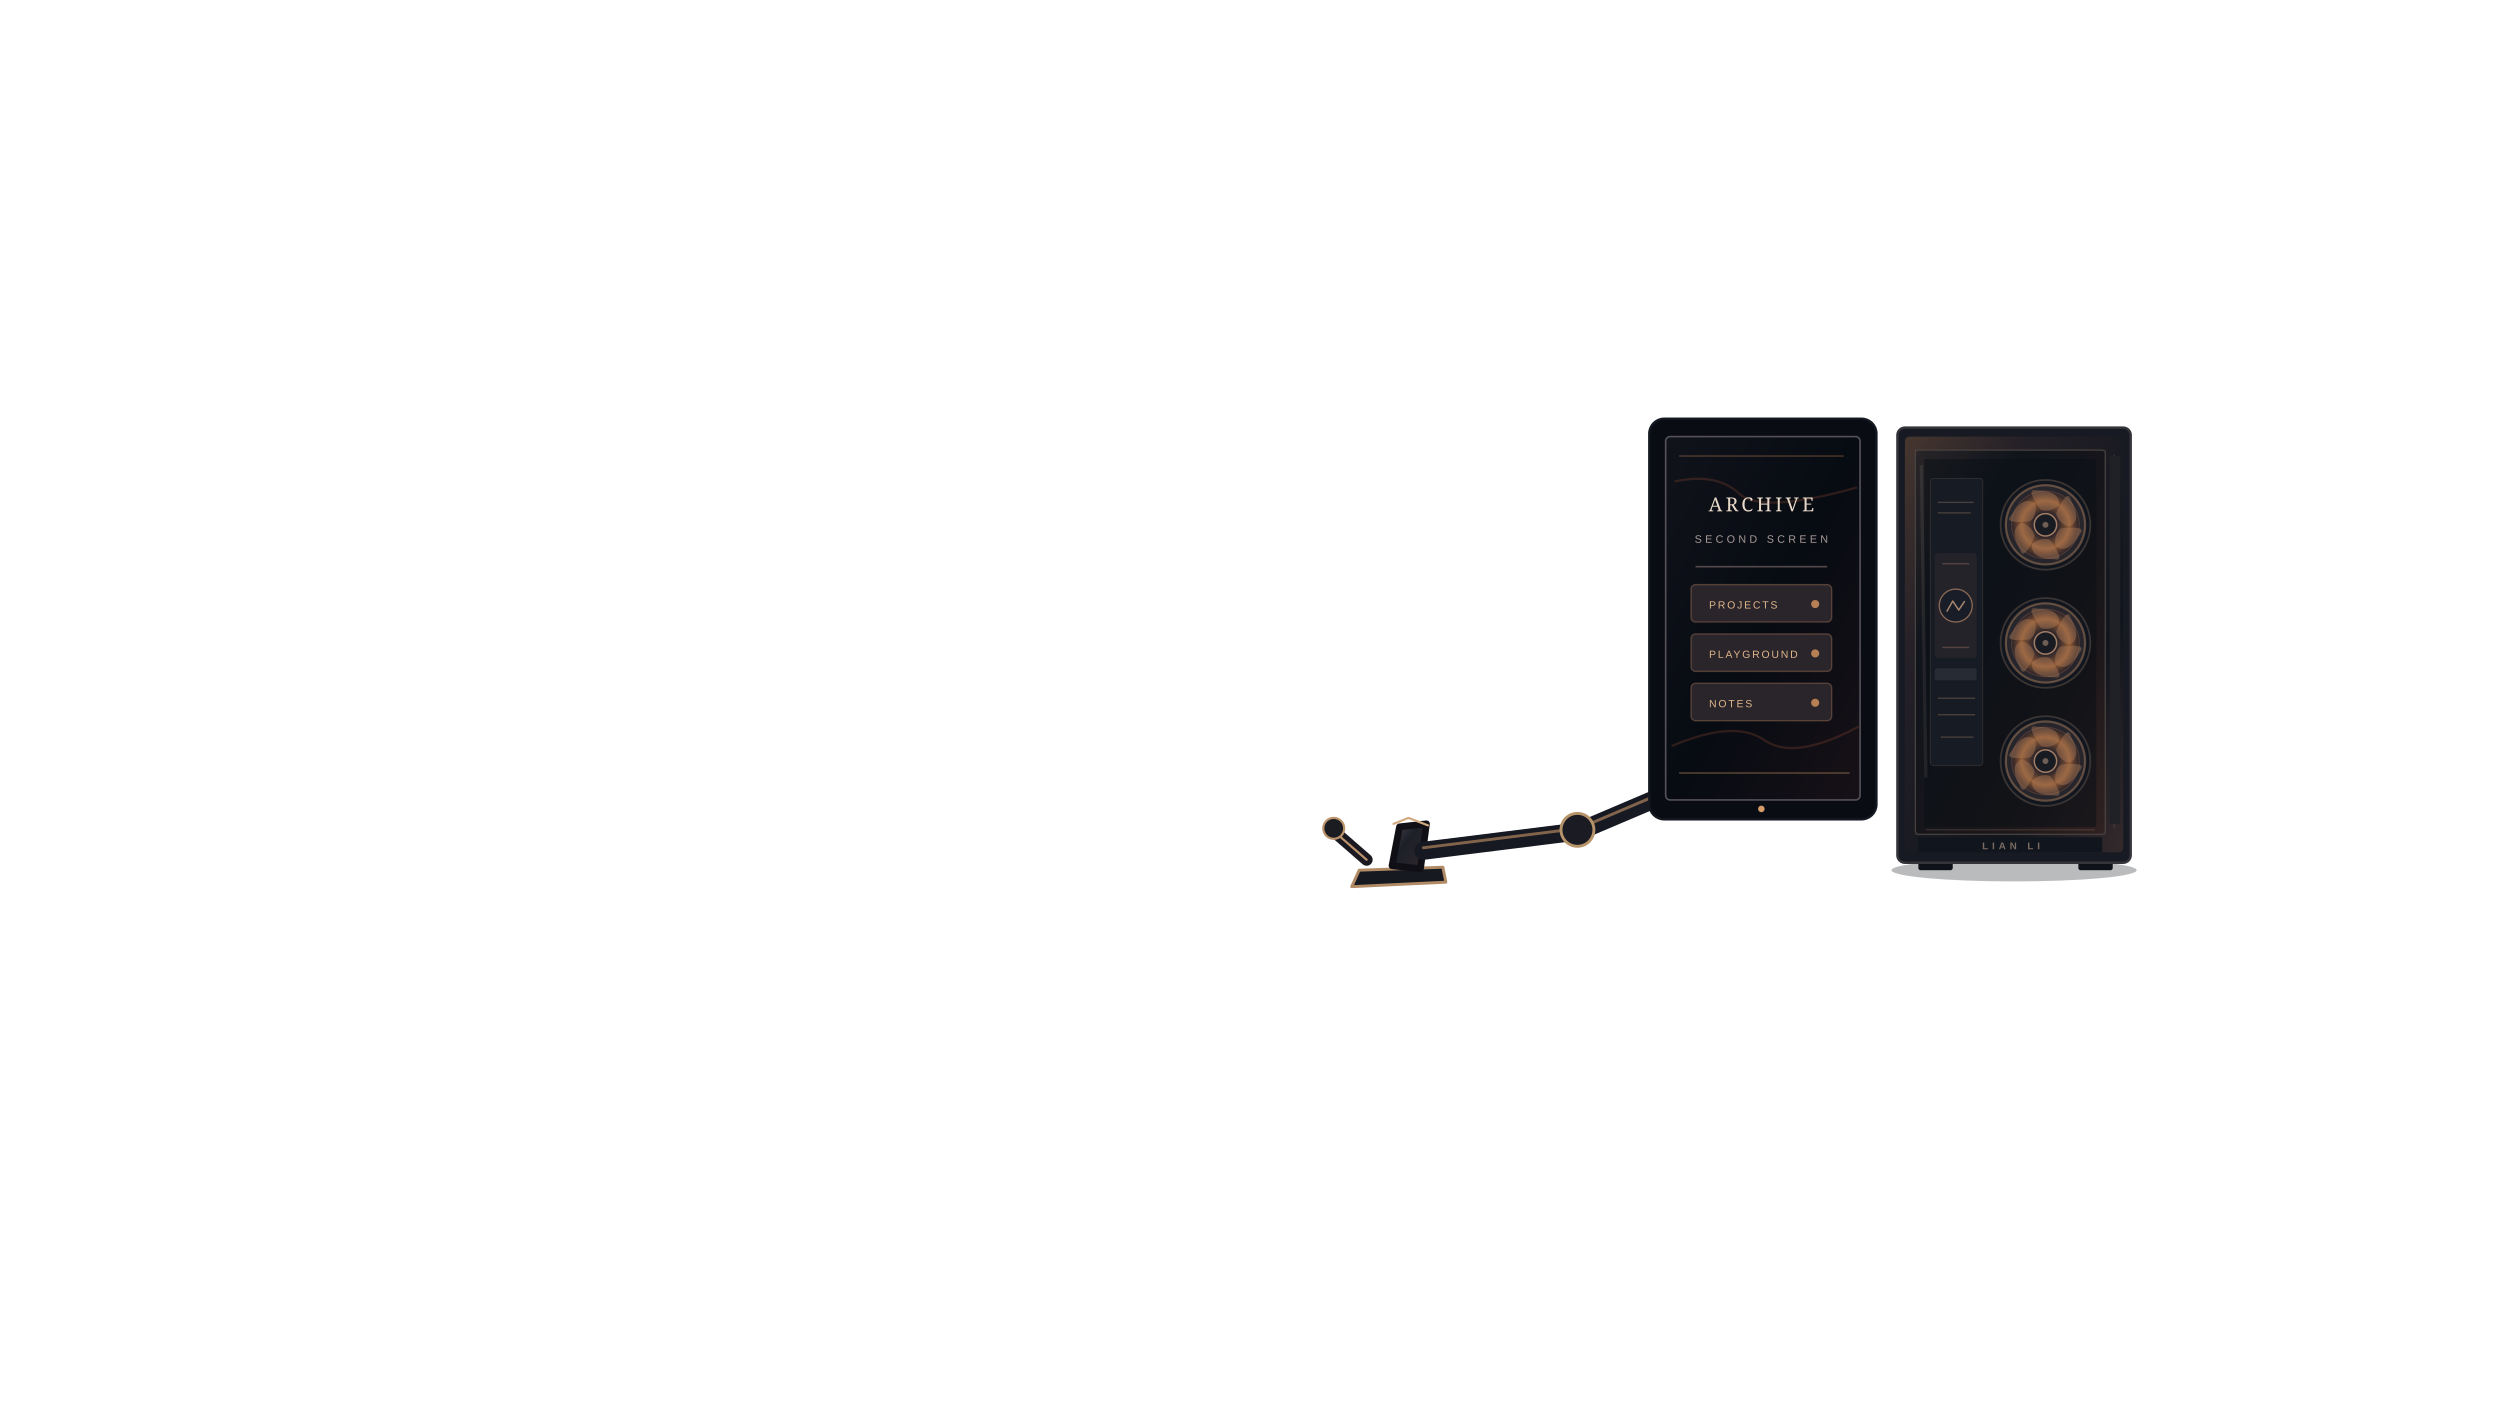
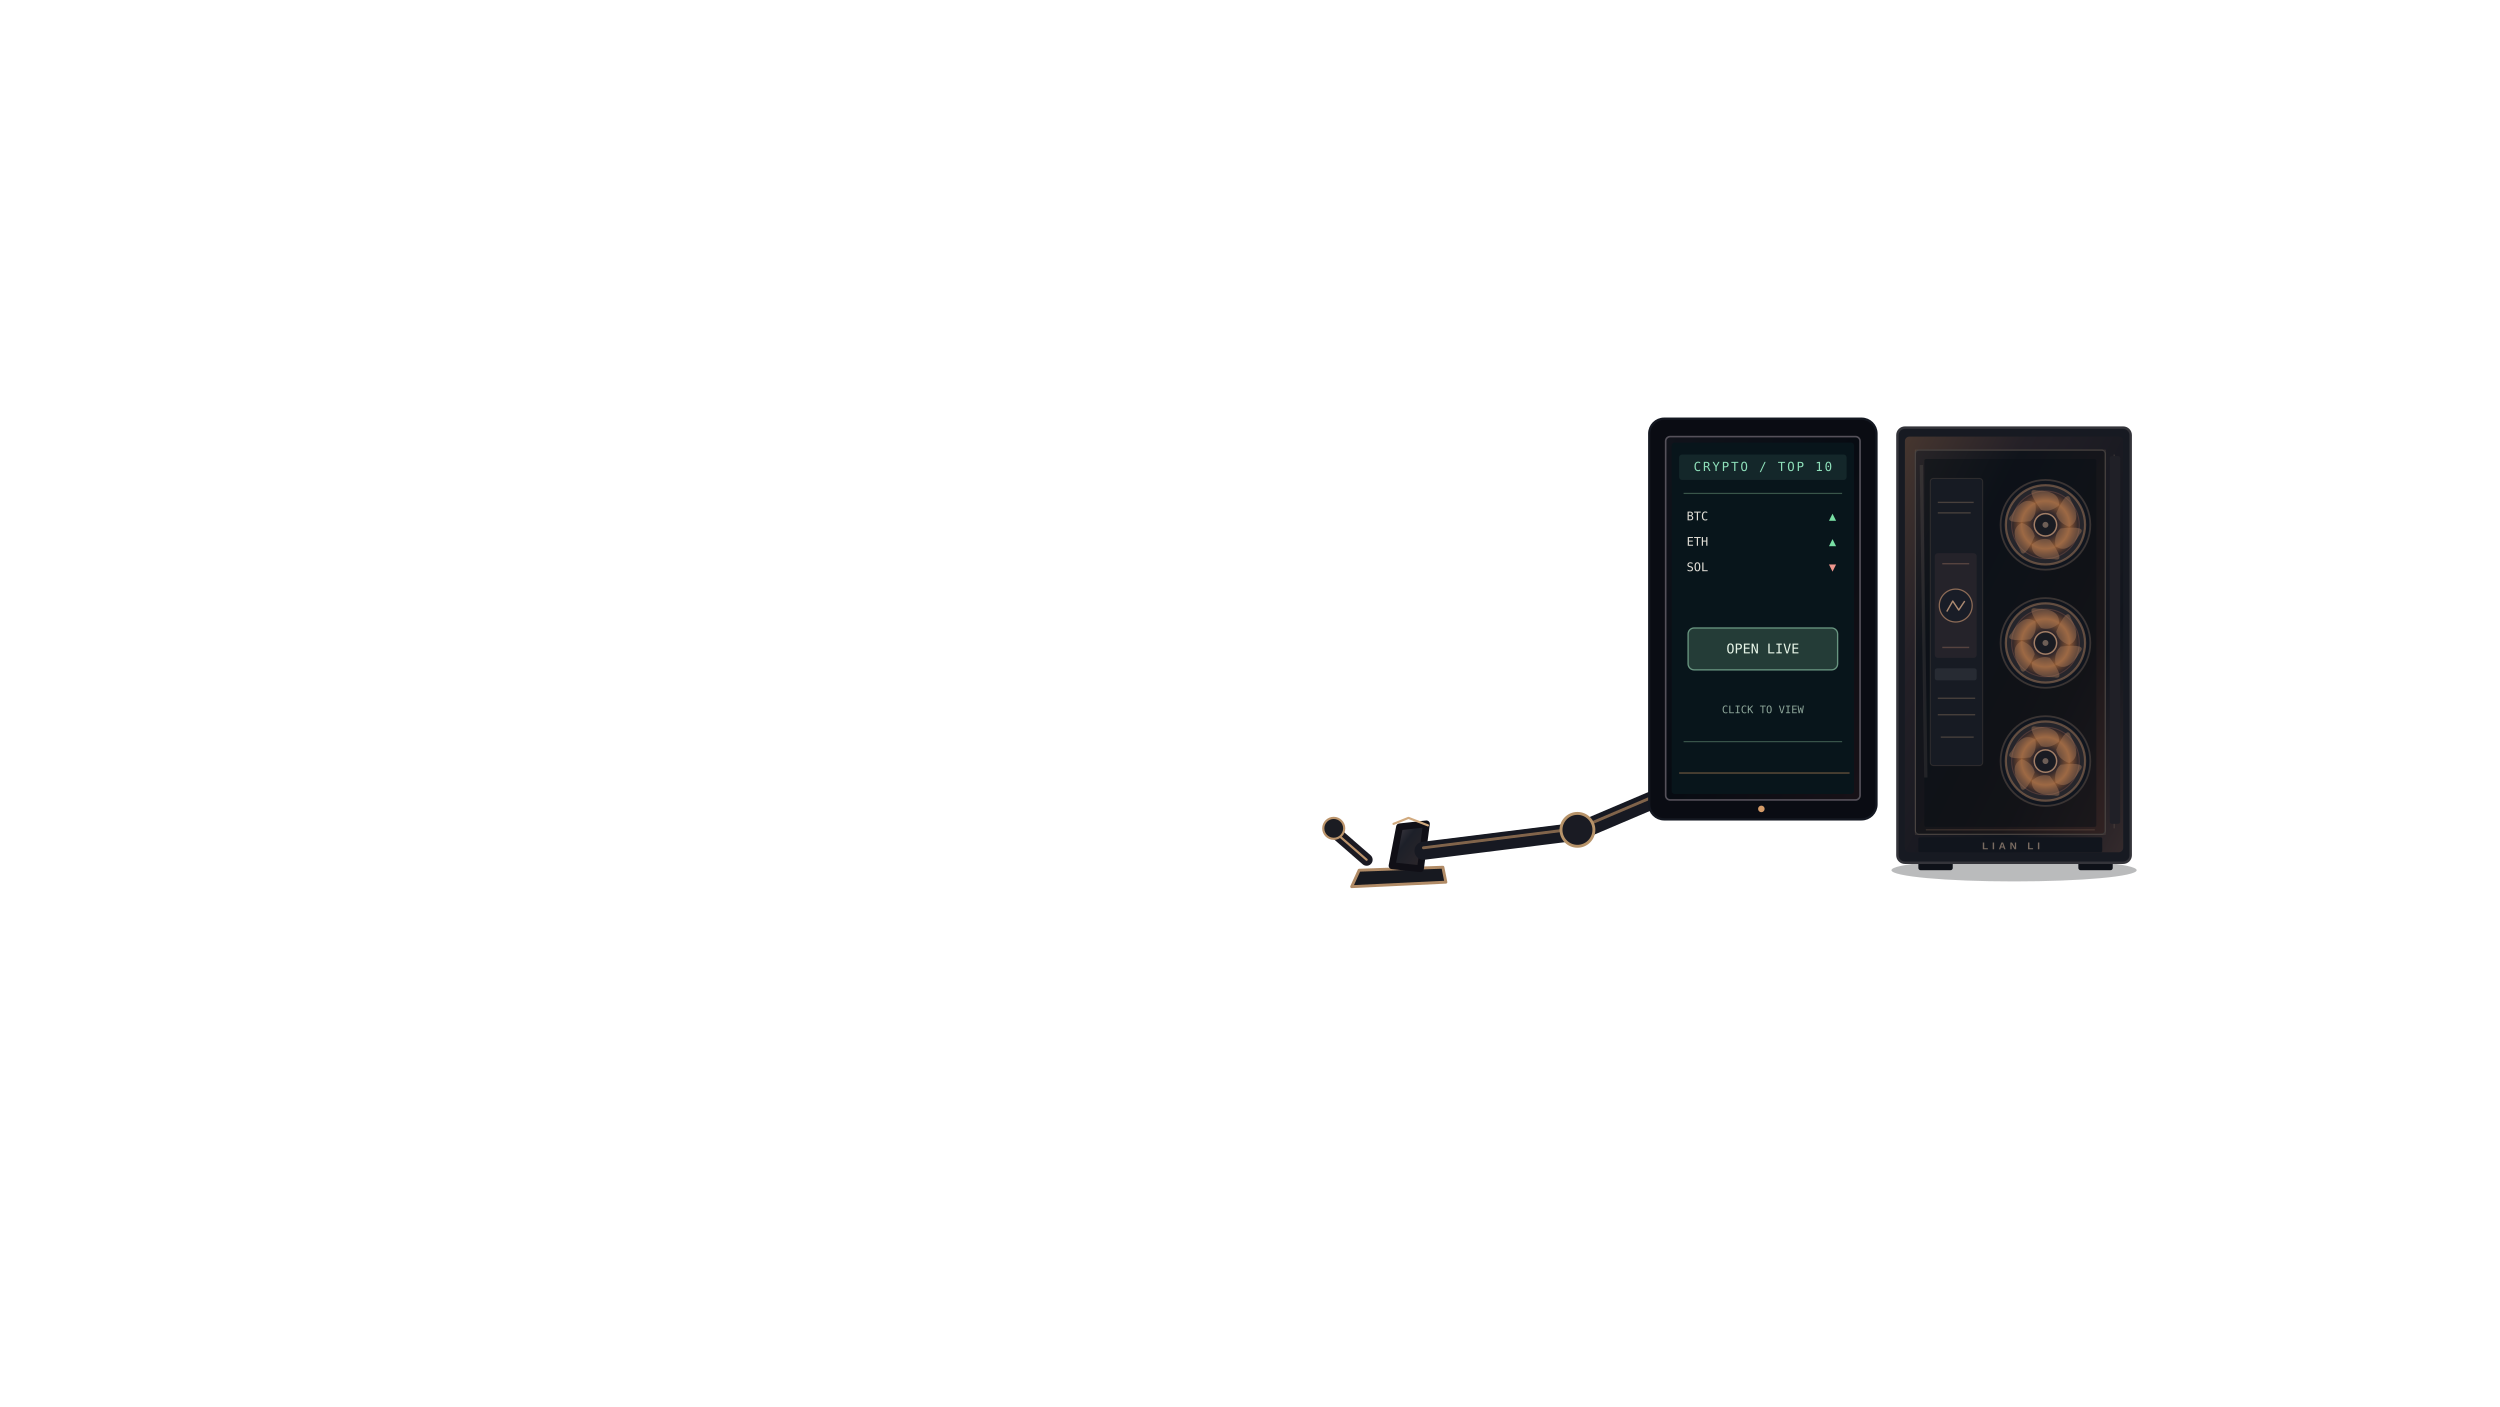
<svg xmlns="http://www.w3.org/2000/svg" width="1672" height="941" viewBox="0 0 1672 941" preserveAspectRatio="none" aria-hidden="true">
  <defs>
    <linearGradient id="metal" x1="0" y1="0" x2="1" y2="1">
      <stop stop-color="#49434a" />
      <stop offset=".4" stop-color="#1d2029" />
      <stop offset=".8" stop-color="#29252a" />
      <stop offset="1" stop-color="#0e1118" />
    </linearGradient>
    <linearGradient id="tower" x1="0" y1="0" x2="1" y2="1">
      <stop stop-color="#46362f" />
      <stop offset=".28" stop-color="#242027" />
      <stop offset=".72" stop-color="#11151d" />
      <stop offset="1" stop-color="#342a2c" />
    </linearGradient>
    <linearGradient id="glass" x1="0" y1="0" x2="1" y2="1">
      <stop stop-color="#292528" />
      <stop offset=".28" stop-color="#10141b" />
      <stop offset=".72" stop-color="#1b171a" />
      <stop offset="1" stop-color="#312222" />
    </linearGradient>
    <radialGradient id="fan">
      <stop stop-color="#ebbd8d" />
      <stop offset=".15" stop-color="#a96634" />
      <stop offset=".36" stop-color="#302429" />
      <stop offset=".71" stop-color="#cb793c" />
      <stop offset=".86" stop-color="#71452e" />
      <stop offset="1" stop-color="#2a2227" />
    </radialGradient>
    <linearGradient id="screen" x1="0" y1="0" x2="1" y2="1">
      <stop stop-color="#11131b" />
      <stop offset=".5" stop-color="#070b12" />
      <stop offset="1" stop-color="#171117" />
    </linearGradient>
    <linearGradient id="rim">
      <stop stop-color="#d0a178" />
      <stop offset=".48" stop-color="#5a4641" />
      <stop offset="1" stop-color="#ad7b51" />
    </linearGradient>
  </defs>
  <g stroke-linecap="round" stroke-linejoin="round">
    <path d="M909 582 L965 580 L967 590 L904 593 Z" fill="#171920" stroke="#b18b66" stroke-width="1.95" />
    <path d="M931 579 L936 553 L954 551 L950 581 Z" fill="url(#metal)" stroke="#100f16" stroke-width="4.55" />
    <path d="M932 551 L942 547 L955 552" fill="none" stroke="#d1aa7f" stroke-width="1.46" />
    <path d="M952 569 L1056 556 L1143 519" fill="none" stroke="#171922" stroke-width="12.06" />
    <path d="M952 567 L1056 554 L1143 517" fill="none" stroke="#a47d58" stroke-width="1.95" opacity=".75" />
    <circle cx="1055" cy="555" r="11" fill="#1a1b23" stroke="#b79369" stroke-width="1.95" />
    <circle cx="1143" cy="519" r="10" fill="#1a1b23" stroke="#b79369" stroke-width="1.95" />
    <path d="M1150 519 L1157 532 L1200 541" fill="none" stroke="#29252b" stroke-width="6.7" />
    <path d="M1153 522 L1200 539" fill="none" stroke="#c19461" stroke-opacity="0.56" stroke-width="1.46" />
    <path d="M914 575 L891 555" fill="none" stroke="#1a1922" stroke-width="8.04" />
    <path d="M914 575 L891 555" fill="none" stroke="#bc946c" stroke-width="1.46" />
    <circle cx="892" cy="554" r="7" fill="#1b1c22" stroke="#bb946b" stroke-width="1.46" />
  </g>
  <g>
    <rect x="1103" y="280" width="152" height="268" rx="10" fill="#0a0c13" stroke="#141821" stroke-width="1.5" />
    <rect x="1114" y="292" width="130" height="243" rx="3" fill="url(#screen)" stroke="#55515a" stroke-width="1.09" />
-     <path d="M1120 322 Q1148 316 1163 330 T1242 326 M1118 499 Q1160 481 1180 495 T1243 486" fill="none" stroke="#aa5639" stroke-opacity="0.24" stroke-width="1.53" />
-     <path d="M1123 305 L1233 305" stroke="#9b6a4c" stroke-opacity="0.44" />
-     <text x="1178" y="342" text-anchor="middle" fill="#e8d9c9" font-size="13" font-family="Georgia,serif" letter-spacing="2.2">ARCHIVE</text>
-     <text x="1178" y="363" text-anchor="middle" fill="#a99b98" font-size="7.2" font-family="Arial,sans-serif" letter-spacing="2.2">SECOND SCREEN</text>
-     <path d="M1134 379 H1222" stroke="#524a4b" stroke-width="1.09" />
-     <g fill="#29252a" stroke="#8d6650" stroke-opacity="0.52" stroke-width="0.92">
-       <rect x="1131" y="391" width="94" height="25" rx="3" />
-       <rect x="1131" y="424" width="94" height="25" rx="3" />
-       <rect x="1131" y="457" width="94" height="25" rx="3" />
+     <rect x="1118" y="296" width="122" height="235" rx="2" fill="#08151b" />
+     <rect x="1123" y="304" width="112" height="17" rx="2" fill="#14272a" />
+     <text x="1179" y="315" text-anchor="middle" fill="#8ee0ba" font-size="8.4" font-family="monospace" letter-spacing="1.2">CRYPTO / TOP 10</text>
+     <path d="M1126 330 H1232 M1126 496 H1232" stroke="#39554a" stroke-width="0.8" />
+     <g font-size="8" font-family="monospace" fill="#e2dfd7">
+       <text x="1128" y="348">BTC</text>
+       <text x="1128" y="365">ETH</text>
+       <text x="1128" y="382">SOL</text>
+       <text x="1228" y="348" fill="#78dfa4" text-anchor="end">▲</text>
+       <text x="1228" y="365" fill="#78dfa4" text-anchor="end">▲</text>
+       <text x="1228" y="382" fill="#ef968d" text-anchor="end">▼</text>
    </g>
-     <g font-size="7" font-family="Arial,sans-serif" fill="#e1b68b" letter-spacing="1.2">
-       <text x="1143" y="407">PROJECTS</text>
-       <text x="1143" y="440">PLAYGROUND</text>
-       <text x="1143" y="473">NOTES</text>
-     </g>
-     <g fill="#b78054">
-       <circle cx="1214" cy="404" r="2.7" />
-       <circle cx="1214" cy="437" r="2.7" />
-       <circle cx="1214" cy="470" r="2.7" />
-     </g>
+     <rect x="1129" y="420" width="100" height="28" rx="4" fill="#243c37" stroke="#689580" stroke-width="0.9" />
+     <text x="1179" y="437" text-anchor="middle" fill="#e6f4e7" font-size="9" font-family="monospace">OPEN LIVE</text>
+     <text x="1179" y="477" text-anchor="middle" fill="#8ea79a" font-size="7" font-family="monospace">CLICK TO VIEW</text>
    <path d="M1123 517 L1237 517" stroke="#98724f" stroke-width="0.92" opacity=".6" />
    <circle cx="1178" cy="541" r="2.2" fill="#d59b68" />
  </g>
  <g id="pc-front-elevation" stroke-linejoin="round">
    <ellipse cx="1347" cy="582" rx="82" ry="7.5" fill="#070a0e" opacity=".28" />
    <rect x="1283" y="574" width="23" height="8" rx="1.5" fill="#0e1118" />
    <rect x="1390" y="574" width="23" height="8" rx="1.5" fill="#0e1118" />
    <rect x="1269" y="286" width="156" height="291" rx="5" fill="#171a22" stroke="#34343a" stroke-width="1.65" />
    <rect x="1274" y="292" width="146" height="278" rx="3" fill="url(#tower)" />
    <rect x="1281" y="301" width="127" height="257" rx="2.5" fill="url(#glass)" stroke="#393739" stroke-width=".8" />
    <rect x="1287" y="307" width="115" height="246" rx="1" fill="#0a1016" fill-opacity=".53" />
    <path d="M1281 301 H1408 V558 H1281 Z" fill="none" stroke="#87715e" stroke-opacity=".25" stroke-width=".65" />
    <path d="M1414 304 V554" stroke="#5c514a" stroke-opacity=".4" stroke-width="1" />
    <rect x="1411" y="305" width="7" height="246" rx="1.5" fill="#202027" />
    <rect x="1291" y="320" width="35" height="192" rx="2" fill="#171b23" stroke="#60534a" stroke-opacity=".34" stroke-width=".7" />
    <path d="M1296 336 H1320 M1296 343 H1318 M1296 467 H1321 M1296 478 H1321 M1298 493 H1320" stroke="#8a735e" stroke-opacity=".43" stroke-width=".9" fill="none" />
    <rect x="1294" y="370" width="28" height="70" rx="2" fill="#25232a" />
    <path d="M1299 377 H1317 M1299 433 H1317" stroke="#7d5d50" stroke-width=".9" opacity=".56" />
    <circle cx="1308" cy="405" r="11" fill="#191d27" stroke="#8c6b56" stroke-width=".85" />
    <path d="M1302 409 L1306 402 L1310 408 L1314 402" stroke="#ad8b72" stroke-width=".95" fill="none" />
    <rect x="1294" y="447" width="28" height="8" rx="1.5" fill="#272b33" />
    <g transform="translate(1368 351)">
      <circle r="30" fill="#10151e" stroke="#3a3433" stroke-width="1.2" />
      <circle r="26.5" fill="#25252b" stroke="#9c7457" stroke-opacity=".55" stroke-width="1.5" />
      <circle r="22.6" fill="url(#fan)" fill-opacity=".65" stroke="#4f3937" stroke-width=".75" />
      <g fill="#ae7c59" opacity=".42">
        <path d="M-3 -10 Q-14 -25 -6 -23 Q10 -23 9 -13 Q3 -8 -3 -10Z" transform="rotate(0)" />
        <path d="M-3 -10 Q-14 -25 -6 -23 Q10 -23 9 -13 Q3 -8 -3 -10Z" transform="rotate(60)" />
        <path d="M-3 -10 Q-14 -25 -6 -23 Q10 -23 9 -13 Q3 -8 -3 -10Z" transform="rotate(120)" />
        <path d="M-3 -10 Q-14 -25 -6 -23 Q10 -23 9 -13 Q3 -8 -3 -10Z" transform="rotate(180)" />
        <path d="M-3 -10 Q-14 -25 -6 -23 Q10 -23 9 -13 Q3 -8 -3 -10Z" transform="rotate(240)" />
        <path d="M-3 -10 Q-14 -25 -6 -23 Q10 -23 9 -13 Q3 -8 -3 -10Z" transform="rotate(300)" />
      </g>
      <circle r="7.5" fill="#191b22" stroke="#a27e66" stroke-width="1" />
      <circle r="2" fill="#a58a78" opacity=".6" />
    </g>
    <g transform="translate(1368 430)">
      <circle r="30" fill="#10151e" stroke="#3a3433" stroke-width="1.2" />
      <circle r="26.5" fill="#25252b" stroke="#9c7457" stroke-opacity=".55" stroke-width="1.5" />
      <circle r="22.6" fill="url(#fan)" fill-opacity=".65" stroke="#4f3937" stroke-width=".75" />
      <g fill="#ae7c59" opacity=".42">
        <path d="M-3 -10 Q-14 -25 -6 -23 Q10 -23 9 -13 Q3 -8 -3 -10Z" transform="rotate(0)" />
        <path d="M-3 -10 Q-14 -25 -6 -23 Q10 -23 9 -13 Q3 -8 -3 -10Z" transform="rotate(60)" />
        <path d="M-3 -10 Q-14 -25 -6 -23 Q10 -23 9 -13 Q3 -8 -3 -10Z" transform="rotate(120)" />
        <path d="M-3 -10 Q-14 -25 -6 -23 Q10 -23 9 -13 Q3 -8 -3 -10Z" transform="rotate(180)" />
        <path d="M-3 -10 Q-14 -25 -6 -23 Q10 -23 9 -13 Q3 -8 -3 -10Z" transform="rotate(240)" />
        <path d="M-3 -10 Q-14 -25 -6 -23 Q10 -23 9 -13 Q3 -8 -3 -10Z" transform="rotate(300)" />
      </g>
      <circle r="7.5" fill="#191b22" stroke="#a27e66" stroke-width="1" />
      <circle r="2" fill="#a58a78" opacity=".6" />
    </g>
    <g transform="translate(1368 509)">
      <circle r="30" fill="#10151e" stroke="#3a3433" stroke-width="1.2" />
      <circle r="26.5" fill="#25252b" stroke="#9c7457" stroke-opacity=".55" stroke-width="1.5" />
      <circle r="22.6" fill="url(#fan)" fill-opacity=".65" stroke="#4f3937" stroke-width=".75" />
      <g fill="#ae7c59" opacity=".42">
        <path d="M-3 -10 Q-14 -25 -6 -23 Q10 -23 9 -13 Q3 -8 -3 -10Z" transform="rotate(0)" />
        <path d="M-3 -10 Q-14 -25 -6 -23 Q10 -23 9 -13 Q3 -8 -3 -10Z" transform="rotate(60)" />
        <path d="M-3 -10 Q-14 -25 -6 -23 Q10 -23 9 -13 Q3 -8 -3 -10Z" transform="rotate(120)" />
        <path d="M-3 -10 Q-14 -25 -6 -23 Q10 -23 9 -13 Q3 -8 -3 -10Z" transform="rotate(180)" />
        <path d="M-3 -10 Q-14 -25 -6 -23 Q10 -23 9 -13 Q3 -8 -3 -10Z" transform="rotate(240)" />
        <path d="M-3 -10 Q-14 -25 -6 -23 Q10 -23 9 -13 Q3 -8 -3 -10Z" transform="rotate(300)" />
      </g>
      <circle r="7.5" fill="#191b22" stroke="#a27e66" stroke-width="1" />
      <circle r="2" fill="#a58a78" opacity=".6" />
    </g>
    <path d="M1285 311 L1288 520" stroke="#d4c4b2" stroke-opacity=".10" stroke-width="2.2" />
    <path d="M1288 555 H1401" stroke="#8d6d59" stroke-opacity=".34" stroke-width=".75" />
    <rect x="1283" y="560" width="123" height="10" rx="1" fill="#11151d" />
    <text x="1345" y="568" text-anchor="middle" font-family="Arial,sans-serif" font-size="6.6" font-weight="700" letter-spacing="2.6" fill="#aa9381" opacity=".68">LIAN LI</text>
  </g>
</svg>
